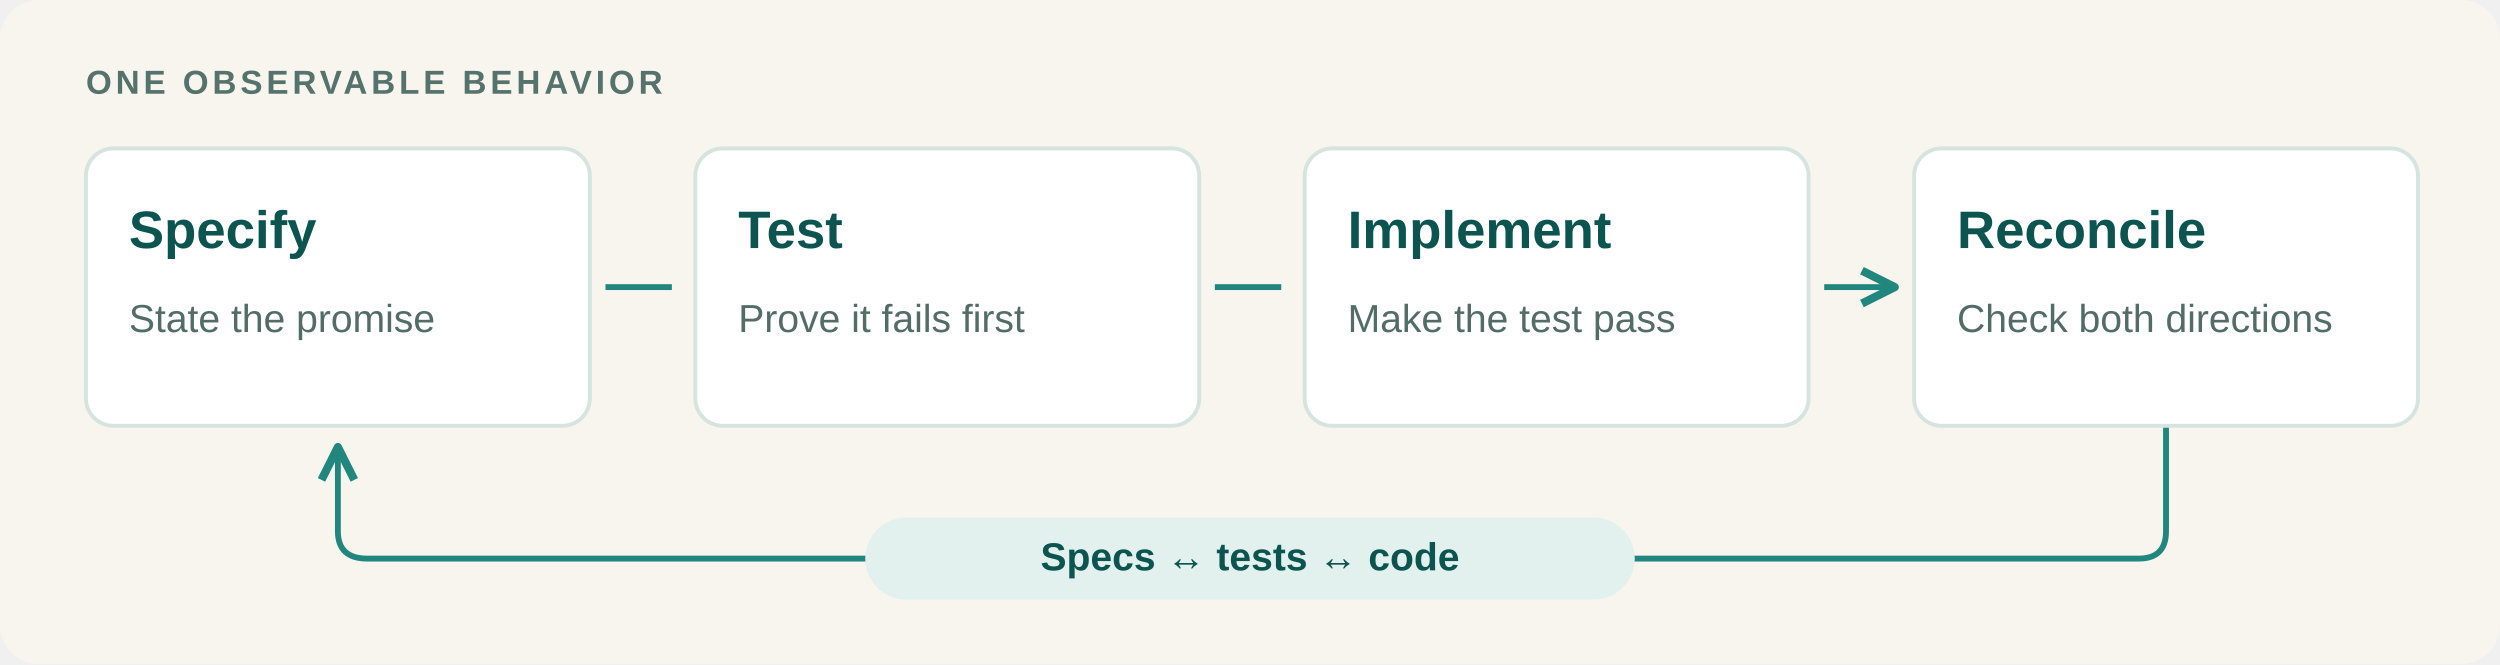
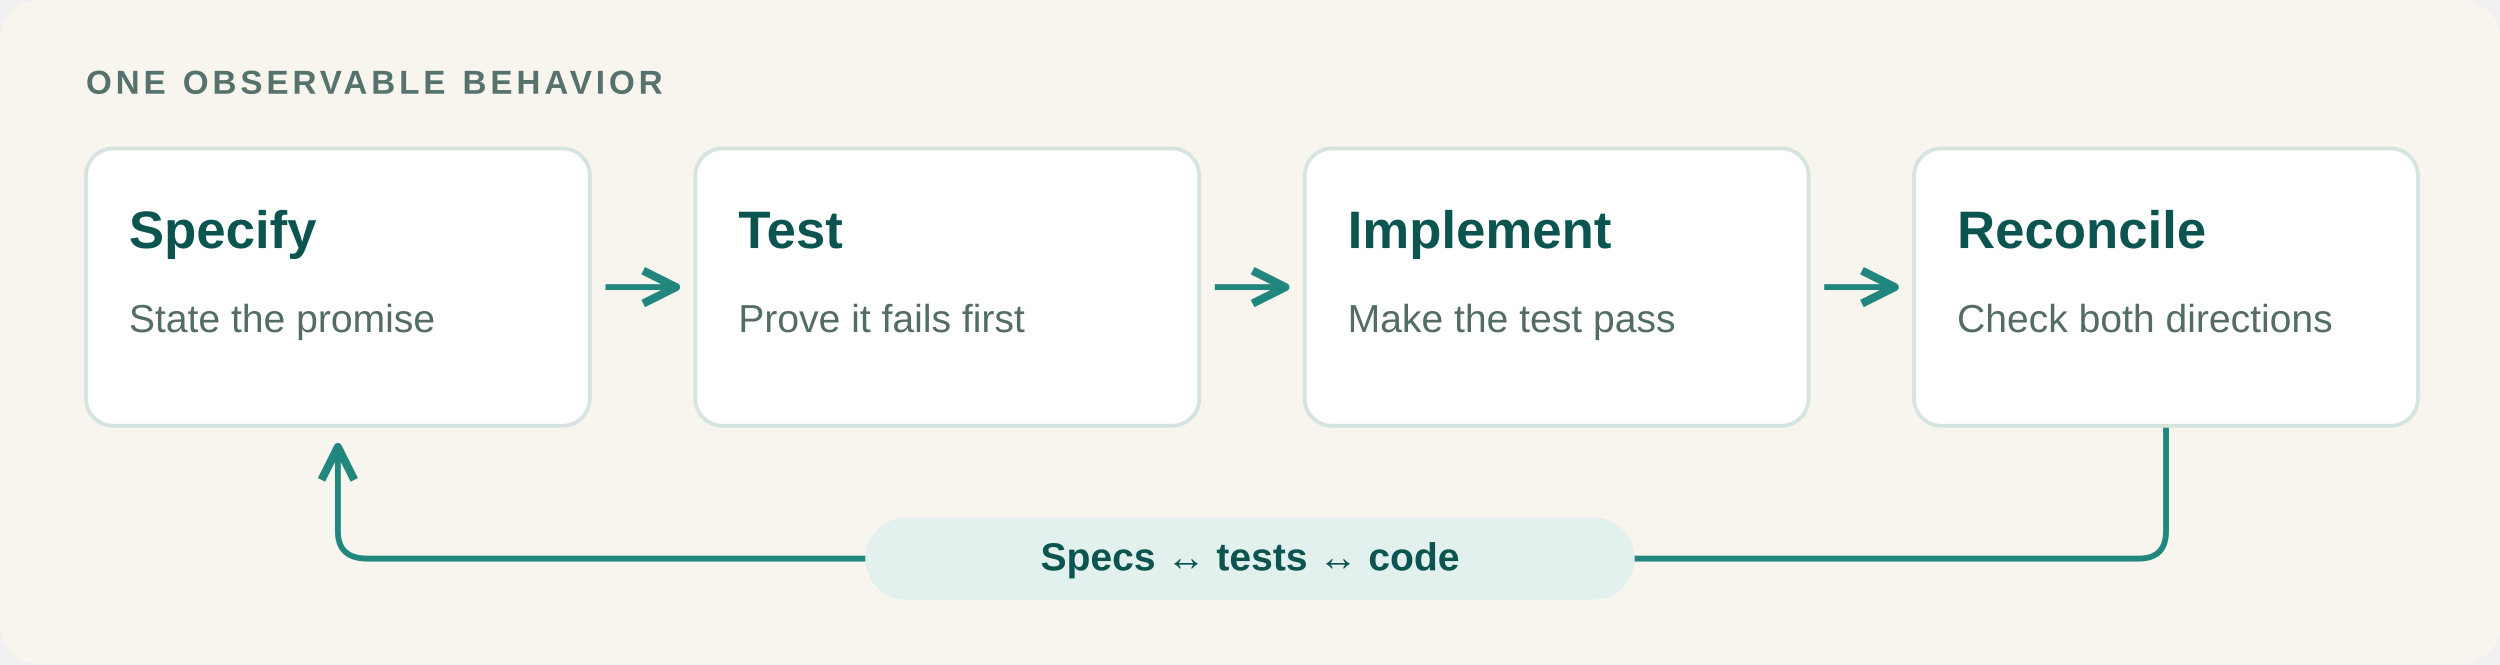
<svg xmlns="http://www.w3.org/2000/svg" width="1280" height="340" viewBox="0 0 1280 340" role="img" aria-labelledby="title desc">
  <defs>
    <marker id="arrow" viewBox="0 0 10 10" refX="8" refY="5" markerWidth="7" markerHeight="7" orient="auto">
      <path d="M1 1L9 5L1 9" fill="none" stroke="#21867e" stroke-width="2" stroke-linejoin="round" />
    </marker>
  </defs>
  <rect width="1280" height="340" rx="20" fill="#f7f5ee" />
  <g font-family="Arial, Helvetica, sans-serif">
    <text x="44" y="48" font-size="17" font-weight="700" letter-spacing="2" fill="#56726d">ONE OBSERVABLE BEHAVIOR</text>
    <g fill="#fff" stroke="#d6e4df" stroke-width="2">
      <rect x="44" y="76" width="258" height="142" rx="14" />
      <rect x="356" y="76" width="258" height="142" rx="14" />
      <rect x="668" y="76" width="258" height="142" rx="14" />
      <rect x="980" y="76" width="258" height="142" rx="14" />
    </g>
    <g fill="#0b5450" font-size="27" font-weight="700">
      <text x="66" y="127">Specify</text>
      <text x="378" y="127">Test</text>
      <text x="690" y="127">Implement</text>
      <text x="1002" y="127">Reconcile</text>
    </g>
    <g font-size="20" fill="#536c66">
      <text x="66" y="170">State the promise</text>
      <text x="378" y="170">Prove it fails first</text>
      <text x="690" y="170">Make the test pass</text>
      <text x="1002" y="170">Check both directions</text>
    </g>
-     <path d="M310 147H344M622 147H656M934 147H968" fill="none" stroke="#21867e" stroke-width="3" marker-end="url(#arrow)" />
+     <path d="M310 147H344" fill="none" stroke="#21867e" stroke-width="3" marker-end="url(#arrow)" />
+     <path d="M622 147H656" fill="none" stroke="#21867e" stroke-width="3" marker-end="url(#arrow)" />
+     <path d="M934 147H968" fill="none" stroke="#21867e" stroke-width="3" marker-end="url(#arrow)" />
    <path d="M1109 219V272Q1109 286 1095 286H188Q173 286 173 272V231" fill="none" stroke="#21867e" stroke-width="3" marker-end="url(#arrow)" />
    <rect x="443" y="265" width="394" height="42" rx="21" fill="#e2f1ed" />
    <text x="640" y="292" text-anchor="middle" font-size="20" font-weight="700" fill="#0b5450">Specs ↔ tests ↔ code</text>
  </g>
</svg>
